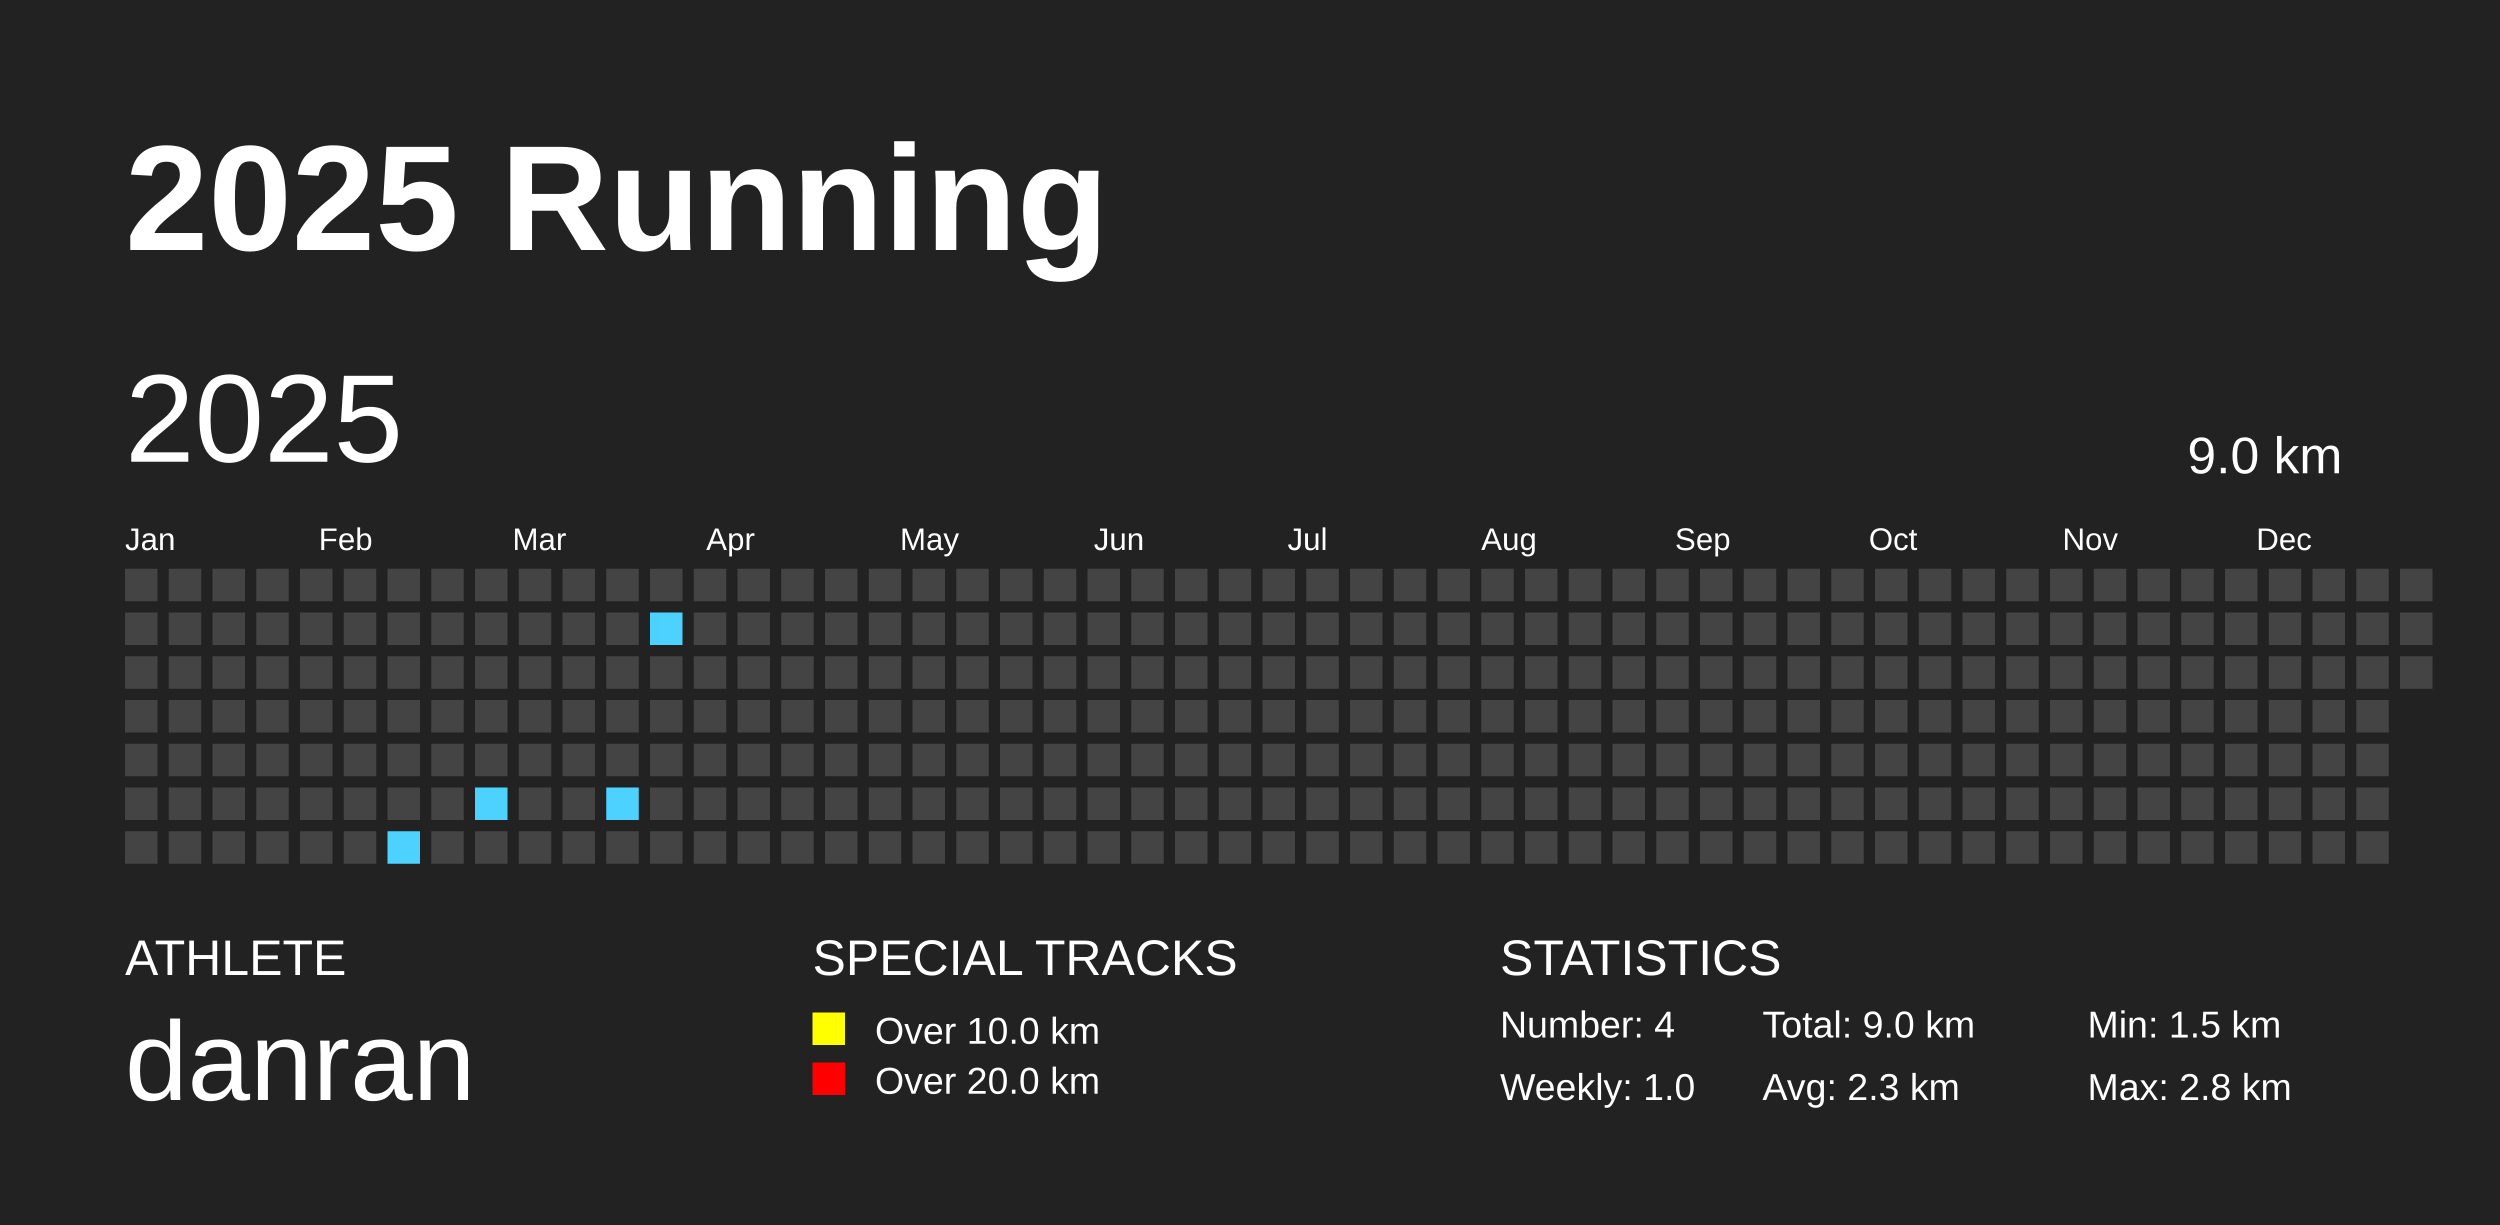
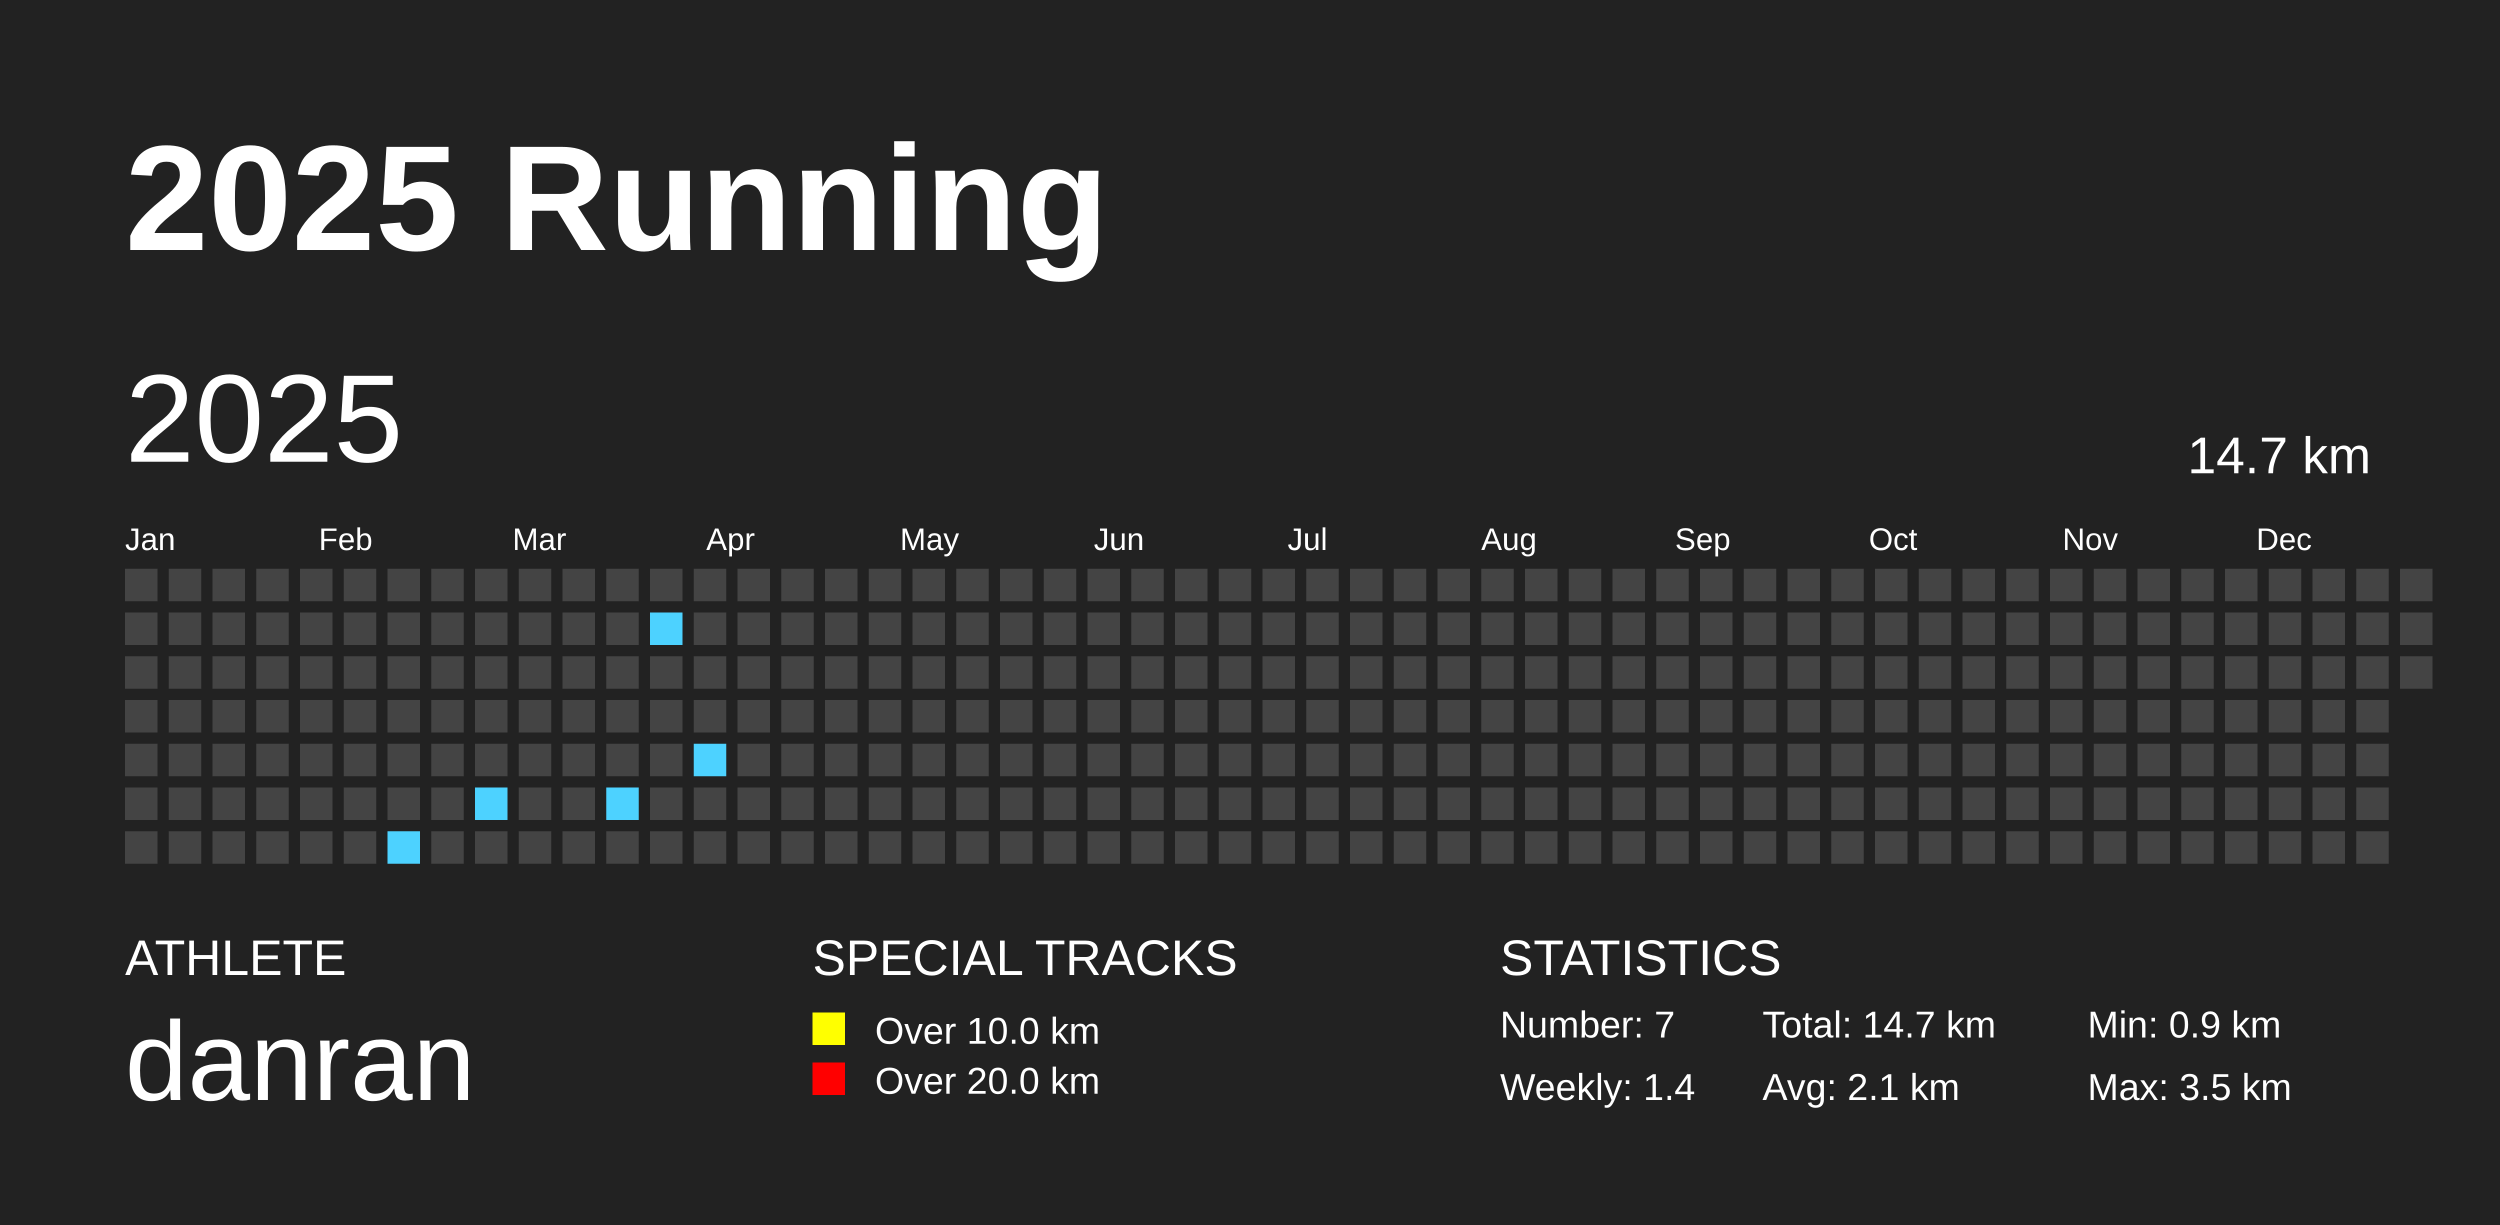
<svg xmlns="http://www.w3.org/2000/svg" baseProfile="full" height="98mm" version="1.1" viewBox="0,0,200,98" width="200mm">
  <defs />
  <rect fill="#222222" height="98" width="200" x="0" y="0" />
  <text fill="#FFFFFF" style="font-size:12px; font-family:Arial; font-weight:bold;" x="10" y="20">2025 Running</text>
  <text fill="#FFFFFF" style="font-size:4px; font-family:Arial" x="10" y="78">ATHLETE</text>
  <text fill="#FFFFFF" style="font-size:9px; font-family:Arial" x="10" y="88">danran</text>
  <text fill="#FFFFFF" style="font-size:4px; font-family:Arial" x="65" y="78">SPECIAL TRACKS</text>
  <rect fill="yellow" height="2.6" width="2.6" x="65" y="81" />
  <text fill="#FFFFFF" style="font-size:3px; font-family:Arial" x="70" y="83.5">Over 10.0 km</text>
  <rect fill="red" height="2.6" width="2.6" x="65" y="85" />
  <text fill="#FFFFFF" style="font-size:3px; font-family:Arial" x="70" y="87.5">Over 20.0 km</text>
  <text fill="#FFFFFF" style="font-size:4px; font-family:Arial" x="120" y="78">STATISTICS</text>
-   <text fill="#FFFFFF" style="font-size:3px; font-family:Arial" x="120" y="83">Number: 4</text>
-   <text fill="#FFFFFF" style="font-size:3px; font-family:Arial" x="120" y="88">Weekly: 1.0</text>
-   <text fill="#FFFFFF" style="font-size:3px; font-family:Arial" x="141" y="83">Total: 9.0 km</text>
-   <text fill="#FFFFFF" style="font-size:3px; font-family:Arial" x="141" y="88">Avg: 2.3 km</text>
-   <text fill="#FFFFFF" style="font-size:3px; font-family:Arial" x="167" y="83">Min: 1.5 km</text>
-   <text fill="#FFFFFF" style="font-size:3px; font-family:Arial" x="167" y="88">Max: 2.8 km</text>
+   <text fill="#FFFFFF" style="font-size:3px; font-family:Arial" x="120" y="83">Number: 7</text>
+   <text fill="#FFFFFF" style="font-size:3px; font-family:Arial" x="120" y="88">Weekly: 1.4</text>
+   <text fill="#FFFFFF" style="font-size:3px; font-family:Arial" x="141" y="83">Total: 14.7 km</text>
+   <text fill="#FFFFFF" style="font-size:3px; font-family:Arial" x="141" y="88">Avg: 2.1 km</text>
+   <text fill="#FFFFFF" style="font-size:3px; font-family:Arial" x="167" y="83">Min: 0.9 km</text>
+   <text fill="#FFFFFF" style="font-size:3px; font-family:Arial" x="167" y="88">Max: 3.5 km</text>
  <text dominant-baseline="hanging" fill="#FFFFFF" style="font-size:10.0px; font-family:Arial;" x="10" y="30">2025</text>
-   <text dominant-baseline="hanging" fill="#FFFFFF" style="font-size:4.125px; font-family:Arial;" x="175" y="35">9.0 km</text>
+   <text dominant-baseline="hanging" fill="#FFFFFF" style="font-size:4.125px; font-family:Arial;" x="175" y="35">14.7 km</text>
  <text fill="#FFFFFF" style="font-size:2.5px; font-family:Arial" x="10.0" y="44">Jan</text>
  <text fill="#FFFFFF" style="font-size:2.5px; font-family:Arial" x="25.5" y="44">Feb</text>
  <text fill="#FFFFFF" style="font-size:2.5px; font-family:Arial" x="41.0" y="44">Mar</text>
  <text fill="#FFFFFF" style="font-size:2.5px; font-family:Arial" x="56.5" y="44">Apr</text>
  <text fill="#FFFFFF" style="font-size:2.5px; font-family:Arial" x="72.0" y="44">May</text>
  <text fill="#FFFFFF" style="font-size:2.5px; font-family:Arial" x="87.5" y="44">Jun</text>
  <text fill="#FFFFFF" style="font-size:2.5px; font-family:Arial" x="103.0" y="44">Jul</text>
  <text fill="#FFFFFF" style="font-size:2.5px; font-family:Arial" x="118.5" y="44">Aug</text>
  <text fill="#FFFFFF" style="font-size:2.5px; font-family:Arial" x="134.0" y="44">Sep</text>
  <text fill="#FFFFFF" style="font-size:2.5px; font-family:Arial" x="149.5" y="44">Oct</text>
  <text fill="#FFFFFF" style="font-size:2.5px; font-family:Arial" x="165.0" y="44">Nov</text>
  <text fill="#FFFFFF" style="font-size:2.5px; font-family:Arial" x="180.5" y="44">Dec</text>
  <rect fill="#444444" height="2.6" width="2.6" x="10.0" y="45.5" />
  <rect fill="#444444" height="2.6" width="2.6" x="10.0" y="49.0" />
  <rect fill="#444444" height="2.6" width="2.6" x="10.0" y="52.5" />
  <rect fill="#444444" height="2.6" width="2.6" x="10.0" y="56.0" />
  <rect fill="#444444" height="2.6" width="2.6" x="10.0" y="59.5" />
  <rect fill="#444444" height="2.6" width="2.6" x="10.0" y="63.0" />
  <rect fill="#444444" height="2.6" width="2.6" x="10.0" y="66.5" />
  <rect fill="#444444" height="2.6" width="2.6" x="13.5" y="45.5" />
  <rect fill="#444444" height="2.6" width="2.6" x="13.5" y="49.0" />
  <rect fill="#444444" height="2.6" width="2.6" x="13.5" y="52.5" />
  <rect fill="#444444" height="2.6" width="2.6" x="13.5" y="56.0" />
  <rect fill="#444444" height="2.6" width="2.6" x="13.5" y="59.5" />
  <rect fill="#444444" height="2.6" width="2.6" x="13.5" y="63.0" />
  <rect fill="#444444" height="2.6" width="2.6" x="13.5" y="66.5" />
  <rect fill="#444444" height="2.6" width="2.6" x="17.0" y="45.5" />
  <rect fill="#444444" height="2.6" width="2.6" x="17.0" y="49.0" />
  <rect fill="#444444" height="2.6" width="2.6" x="17.0" y="52.5" />
  <rect fill="#444444" height="2.6" width="2.6" x="17.0" y="56.0" />
  <rect fill="#444444" height="2.6" width="2.6" x="17.0" y="59.5" />
  <rect fill="#444444" height="2.6" width="2.6" x="17.0" y="63.0" />
  <rect fill="#444444" height="2.6" width="2.6" x="17.0" y="66.5" />
  <rect fill="#444444" height="2.6" width="2.6" x="20.5" y="45.5" />
  <rect fill="#444444" height="2.6" width="2.6" x="20.5" y="49.0" />
  <rect fill="#444444" height="2.6" width="2.6" x="20.5" y="52.5" />
  <rect fill="#444444" height="2.6" width="2.6" x="20.5" y="56.0" />
  <rect fill="#444444" height="2.6" width="2.6" x="20.5" y="59.5" />
  <rect fill="#444444" height="2.6" width="2.6" x="20.5" y="63.0" />
  <rect fill="#444444" height="2.6" width="2.6" x="20.5" y="66.5" />
  <rect fill="#444444" height="2.6" width="2.6" x="24.0" y="45.5" />
  <rect fill="#444444" height="2.6" width="2.6" x="24.0" y="49.0" />
  <rect fill="#444444" height="2.6" width="2.6" x="24.0" y="52.5" />
  <rect fill="#444444" height="2.6" width="2.6" x="24.0" y="56.0" />
  <rect fill="#444444" height="2.6" width="2.6" x="24.0" y="59.5" />
  <rect fill="#444444" height="2.6" width="2.6" x="24.0" y="63.0" />
  <rect fill="#444444" height="2.6" width="2.6" x="24.0" y="66.5" />
  <rect fill="#444444" height="2.6" width="2.6" x="27.5" y="45.5" />
  <rect fill="#444444" height="2.6" width="2.6" x="27.5" y="49.0" />
  <rect fill="#444444" height="2.6" width="2.6" x="27.5" y="52.5" />
  <rect fill="#444444" height="2.6" width="2.6" x="27.5" y="56.0" />
  <rect fill="#444444" height="2.6" width="2.6" x="27.5" y="59.5" />
  <rect fill="#444444" height="2.6" width="2.6" x="27.5" y="63.0" />
  <rect fill="#444444" height="2.6" width="2.6" x="27.5" y="66.5" />
  <rect fill="#444444" height="2.6" width="2.6" x="31.0" y="45.5" />
  <rect fill="#444444" height="2.6" width="2.6" x="31.0" y="49.0" />
  <rect fill="#444444" height="2.6" width="2.6" x="31.0" y="52.5" />
  <rect fill="#444444" height="2.6" width="2.6" x="31.0" y="56.0" />
  <rect fill="#444444" height="2.6" width="2.6" x="31.0" y="59.5" />
  <rect fill="#444444" height="2.6" width="2.6" x="31.0" y="63.0" />
  <rect fill="#4DD2FF" height="2.6" width="2.6" x="31.0" y="66.5" />
  <rect fill="#444444" height="2.6" width="2.6" x="34.5" y="45.5" />
  <rect fill="#444444" height="2.6" width="2.6" x="34.5" y="49.0" />
  <rect fill="#444444" height="2.6" width="2.6" x="34.5" y="52.5" />
  <rect fill="#444444" height="2.6" width="2.6" x="34.5" y="56.0" />
  <rect fill="#444444" height="2.6" width="2.6" x="34.5" y="59.5" />
  <rect fill="#444444" height="2.6" width="2.6" x="34.5" y="63.0" />
  <rect fill="#444444" height="2.6" width="2.6" x="34.5" y="66.5" />
  <rect fill="#444444" height="2.6" width="2.6" x="38.0" y="45.5" />
  <rect fill="#444444" height="2.6" width="2.6" x="38.0" y="49.0" />
  <rect fill="#444444" height="2.6" width="2.6" x="38.0" y="52.5" />
  <rect fill="#444444" height="2.6" width="2.6" x="38.0" y="56.0" />
  <rect fill="#444444" height="2.6" width="2.6" x="38.0" y="59.5" />
  <rect fill="#4DD2FF" height="2.6" width="2.6" x="38.0" y="63.0" />
  <rect fill="#444444" height="2.6" width="2.6" x="38.0" y="66.5" />
  <rect fill="#444444" height="2.6" width="2.6" x="41.5" y="45.5" />
  <rect fill="#444444" height="2.6" width="2.6" x="41.5" y="49.0" />
  <rect fill="#444444" height="2.6" width="2.6" x="41.5" y="52.5" />
  <rect fill="#444444" height="2.6" width="2.6" x="41.5" y="56.0" />
  <rect fill="#444444" height="2.6" width="2.6" x="41.5" y="59.5" />
  <rect fill="#444444" height="2.6" width="2.6" x="41.5" y="63.0" />
  <rect fill="#444444" height="2.6" width="2.6" x="41.5" y="66.5" />
  <rect fill="#444444" height="2.6" width="2.6" x="45.0" y="45.5" />
  <rect fill="#444444" height="2.6" width="2.6" x="45.0" y="49.0" />
  <rect fill="#444444" height="2.6" width="2.6" x="45.0" y="52.5" />
  <rect fill="#444444" height="2.6" width="2.6" x="45.0" y="56.0" />
  <rect fill="#444444" height="2.6" width="2.6" x="45.0" y="59.5" />
  <rect fill="#444444" height="2.6" width="2.6" x="45.0" y="63.0" />
  <rect fill="#444444" height="2.6" width="2.6" x="45.0" y="66.5" />
  <rect fill="#444444" height="2.6" width="2.6" x="48.5" y="45.5" />
  <rect fill="#444444" height="2.6" width="2.6" x="48.5" y="49.0" />
  <rect fill="#444444" height="2.6" width="2.6" x="48.5" y="52.5" />
  <rect fill="#444444" height="2.6" width="2.6" x="48.5" y="56.0" />
  <rect fill="#444444" height="2.6" width="2.6" x="48.5" y="59.5" />
  <rect fill="#4DD2FF" height="2.6" width="2.6" x="48.5" y="63.0" />
  <rect fill="#444444" height="2.6" width="2.6" x="48.5" y="66.5" />
  <rect fill="#444444" height="2.6" width="2.6" x="52.0" y="45.5" />
  <rect fill="#4DD2FF" height="2.6" width="2.6" x="52.0" y="49.0" />
  <rect fill="#444444" height="2.6" width="2.6" x="52.0" y="52.5" />
  <rect fill="#444444" height="2.6" width="2.6" x="52.0" y="56.0" />
  <rect fill="#444444" height="2.6" width="2.6" x="52.0" y="59.5" />
  <rect fill="#444444" height="2.6" width="2.6" x="52.0" y="63.0" />
  <rect fill="#444444" height="2.6" width="2.6" x="52.0" y="66.5" />
  <rect fill="#444444" height="2.6" width="2.6" x="55.5" y="45.5" />
  <rect fill="#444444" height="2.6" width="2.6" x="55.5" y="49.0" />
  <rect fill="#444444" height="2.6" width="2.6" x="55.5" y="52.5" />
  <rect fill="#444444" height="2.6" width="2.6" x="55.5" y="56.0" />
-   <rect fill="#444444" height="2.6" width="2.6" x="55.5" y="59.5" />
+   <rect fill="#4DD2FF" height="2.6" width="2.6" x="55.5" y="59.5" />
  <rect fill="#444444" height="2.6" width="2.6" x="55.5" y="63.0" />
  <rect fill="#444444" height="2.6" width="2.6" x="55.5" y="66.5" />
  <rect fill="#444444" height="2.6" width="2.6" x="59.0" y="45.5" />
  <rect fill="#444444" height="2.6" width="2.6" x="59.0" y="49.0" />
  <rect fill="#444444" height="2.6" width="2.6" x="59.0" y="52.5" />
  <rect fill="#444444" height="2.6" width="2.6" x="59.0" y="56.0" />
  <rect fill="#444444" height="2.6" width="2.6" x="59.0" y="59.5" />
  <rect fill="#444444" height="2.6" width="2.6" x="59.0" y="63.0" />
  <rect fill="#444444" height="2.6" width="2.6" x="59.0" y="66.5" />
  <rect fill="#444444" height="2.6" width="2.6" x="62.5" y="45.5" />
  <rect fill="#444444" height="2.6" width="2.6" x="62.5" y="49.0" />
  <rect fill="#444444" height="2.6" width="2.6" x="62.5" y="52.5" />
  <rect fill="#444444" height="2.6" width="2.6" x="62.5" y="56.0" />
  <rect fill="#444444" height="2.6" width="2.6" x="62.5" y="59.5" />
  <rect fill="#444444" height="2.6" width="2.6" x="62.5" y="63.0" />
  <rect fill="#444444" height="2.6" width="2.6" x="62.5" y="66.5" />
  <rect fill="#444444" height="2.6" width="2.6" x="66.0" y="45.5" />
  <rect fill="#444444" height="2.6" width="2.6" x="66.0" y="49.0" />
  <rect fill="#444444" height="2.6" width="2.6" x="66.0" y="52.5" />
  <rect fill="#444444" height="2.6" width="2.6" x="66.0" y="56.0" />
  <rect fill="#444444" height="2.6" width="2.6" x="66.0" y="59.5" />
  <rect fill="#444444" height="2.6" width="2.6" x="66.0" y="63.0" />
  <rect fill="#444444" height="2.6" width="2.6" x="66.0" y="66.5" />
  <rect fill="#444444" height="2.6" width="2.6" x="69.5" y="45.5" />
  <rect fill="#444444" height="2.6" width="2.6" x="69.5" y="49.0" />
  <rect fill="#444444" height="2.6" width="2.6" x="69.5" y="52.5" />
  <rect fill="#444444" height="2.6" width="2.6" x="69.5" y="56.0" />
  <rect fill="#444444" height="2.6" width="2.6" x="69.5" y="59.5" />
  <rect fill="#444444" height="2.6" width="2.6" x="69.5" y="63.0" />
  <rect fill="#444444" height="2.6" width="2.6" x="69.5" y="66.5" />
  <rect fill="#444444" height="2.6" width="2.6" x="73.0" y="45.5" />
  <rect fill="#444444" height="2.6" width="2.6" x="73.0" y="49.0" />
  <rect fill="#444444" height="2.6" width="2.6" x="73.0" y="52.5" />
  <rect fill="#444444" height="2.6" width="2.6" x="73.0" y="56.0" />
  <rect fill="#444444" height="2.6" width="2.6" x="73.0" y="59.5" />
  <rect fill="#444444" height="2.6" width="2.6" x="73.0" y="63.0" />
  <rect fill="#444444" height="2.6" width="2.6" x="73.0" y="66.5" />
  <rect fill="#444444" height="2.6" width="2.6" x="76.5" y="45.5" />
  <rect fill="#444444" height="2.6" width="2.6" x="76.5" y="49.0" />
  <rect fill="#444444" height="2.6" width="2.6" x="76.5" y="52.5" />
  <rect fill="#444444" height="2.6" width="2.6" x="76.5" y="56.0" />
  <rect fill="#444444" height="2.6" width="2.6" x="76.5" y="59.5" />
  <rect fill="#444444" height="2.6" width="2.6" x="76.5" y="63.0" />
  <rect fill="#444444" height="2.6" width="2.6" x="76.5" y="66.5" />
  <rect fill="#444444" height="2.6" width="2.6" x="80.0" y="45.5" />
  <rect fill="#444444" height="2.6" width="2.6" x="80.0" y="49.0" />
  <rect fill="#444444" height="2.6" width="2.6" x="80.0" y="52.5" />
  <rect fill="#444444" height="2.6" width="2.6" x="80.0" y="56.0" />
  <rect fill="#444444" height="2.6" width="2.6" x="80.0" y="59.5" />
  <rect fill="#444444" height="2.6" width="2.6" x="80.0" y="63.0" />
  <rect fill="#444444" height="2.6" width="2.6" x="80.0" y="66.5" />
  <rect fill="#444444" height="2.6" width="2.6" x="83.5" y="45.5" />
  <rect fill="#444444" height="2.6" width="2.6" x="83.5" y="49.0" />
  <rect fill="#444444" height="2.6" width="2.6" x="83.5" y="52.5" />
  <rect fill="#444444" height="2.6" width="2.6" x="83.5" y="56.0" />
  <rect fill="#444444" height="2.6" width="2.6" x="83.5" y="59.5" />
  <rect fill="#444444" height="2.6" width="2.6" x="83.5" y="63.0" />
  <rect fill="#444444" height="2.6" width="2.6" x="83.5" y="66.5" />
  <rect fill="#444444" height="2.6" width="2.6" x="87.0" y="45.5" />
  <rect fill="#444444" height="2.6" width="2.6" x="87.0" y="49.0" />
  <rect fill="#444444" height="2.6" width="2.6" x="87.0" y="52.5" />
  <rect fill="#444444" height="2.6" width="2.6" x="87.0" y="56.0" />
  <rect fill="#444444" height="2.6" width="2.6" x="87.0" y="59.5" />
  <rect fill="#444444" height="2.6" width="2.6" x="87.0" y="63.0" />
  <rect fill="#444444" height="2.6" width="2.6" x="87.0" y="66.5" />
  <rect fill="#444444" height="2.6" width="2.6" x="90.5" y="45.5" />
  <rect fill="#444444" height="2.6" width="2.6" x="90.5" y="49.0" />
  <rect fill="#444444" height="2.6" width="2.6" x="90.5" y="52.5" />
  <rect fill="#444444" height="2.6" width="2.6" x="90.5" y="56.0" />
  <rect fill="#444444" height="2.6" width="2.6" x="90.5" y="59.5" />
  <rect fill="#444444" height="2.6" width="2.6" x="90.5" y="63.0" />
  <rect fill="#444444" height="2.6" width="2.6" x="90.5" y="66.5" />
  <rect fill="#444444" height="2.6" width="2.6" x="94.0" y="45.5" />
  <rect fill="#444444" height="2.6" width="2.6" x="94.0" y="49.0" />
  <rect fill="#444444" height="2.6" width="2.6" x="94.0" y="52.5" />
  <rect fill="#444444" height="2.6" width="2.6" x="94.0" y="56.0" />
  <rect fill="#444444" height="2.6" width="2.6" x="94.0" y="59.5" />
  <rect fill="#444444" height="2.6" width="2.6" x="94.0" y="63.0" />
  <rect fill="#444444" height="2.6" width="2.6" x="94.0" y="66.5" />
  <rect fill="#444444" height="2.6" width="2.6" x="97.5" y="45.5" />
  <rect fill="#444444" height="2.6" width="2.6" x="97.5" y="49.0" />
  <rect fill="#444444" height="2.6" width="2.6" x="97.5" y="52.5" />
  <rect fill="#444444" height="2.6" width="2.6" x="97.5" y="56.0" />
  <rect fill="#444444" height="2.6" width="2.6" x="97.5" y="59.5" />
  <rect fill="#444444" height="2.6" width="2.6" x="97.5" y="63.0" />
  <rect fill="#444444" height="2.6" width="2.6" x="97.5" y="66.5" />
  <rect fill="#444444" height="2.6" width="2.6" x="101.0" y="45.5" />
  <rect fill="#444444" height="2.6" width="2.6" x="101.0" y="49.0" />
  <rect fill="#444444" height="2.6" width="2.6" x="101.0" y="52.5" />
  <rect fill="#444444" height="2.6" width="2.6" x="101.0" y="56.0" />
  <rect fill="#444444" height="2.6" width="2.6" x="101.0" y="59.5" />
  <rect fill="#444444" height="2.6" width="2.6" x="101.0" y="63.0" />
  <rect fill="#444444" height="2.6" width="2.6" x="101.0" y="66.5" />
  <rect fill="#444444" height="2.6" width="2.6" x="104.5" y="45.5" />
  <rect fill="#444444" height="2.6" width="2.6" x="104.5" y="49.0" />
  <rect fill="#444444" height="2.6" width="2.6" x="104.5" y="52.5" />
  <rect fill="#444444" height="2.6" width="2.6" x="104.5" y="56.0" />
  <rect fill="#444444" height="2.6" width="2.6" x="104.5" y="59.5" />
  <rect fill="#444444" height="2.6" width="2.6" x="104.5" y="63.0" />
  <rect fill="#444444" height="2.6" width="2.6" x="104.5" y="66.5" />
  <rect fill="#444444" height="2.6" width="2.6" x="108.0" y="45.5" />
  <rect fill="#444444" height="2.6" width="2.6" x="108.0" y="49.0" />
  <rect fill="#444444" height="2.6" width="2.6" x="108.0" y="52.5" />
  <rect fill="#444444" height="2.6" width="2.6" x="108.0" y="56.0" />
  <rect fill="#444444" height="2.6" width="2.6" x="108.0" y="59.5" />
  <rect fill="#444444" height="2.6" width="2.6" x="108.0" y="63.0" />
  <rect fill="#444444" height="2.6" width="2.6" x="108.0" y="66.5" />
  <rect fill="#444444" height="2.6" width="2.6" x="111.5" y="45.5" />
  <rect fill="#444444" height="2.6" width="2.6" x="111.5" y="49.0" />
  <rect fill="#444444" height="2.6" width="2.6" x="111.5" y="52.5" />
  <rect fill="#444444" height="2.6" width="2.6" x="111.5" y="56.0" />
  <rect fill="#444444" height="2.6" width="2.6" x="111.5" y="59.5" />
  <rect fill="#444444" height="2.6" width="2.6" x="111.5" y="63.0" />
  <rect fill="#444444" height="2.6" width="2.6" x="111.5" y="66.5" />
  <rect fill="#444444" height="2.6" width="2.6" x="115.0" y="45.5" />
  <rect fill="#444444" height="2.6" width="2.6" x="115.0" y="49.0" />
  <rect fill="#444444" height="2.6" width="2.6" x="115.0" y="52.5" />
  <rect fill="#444444" height="2.6" width="2.6" x="115.0" y="56.0" />
  <rect fill="#444444" height="2.6" width="2.6" x="115.0" y="59.5" />
  <rect fill="#444444" height="2.6" width="2.6" x="115.0" y="63.0" />
  <rect fill="#444444" height="2.6" width="2.6" x="115.0" y="66.5" />
  <rect fill="#444444" height="2.6" width="2.6" x="118.5" y="45.5" />
  <rect fill="#444444" height="2.6" width="2.6" x="118.5" y="49.0" />
  <rect fill="#444444" height="2.6" width="2.6" x="118.5" y="52.5" />
  <rect fill="#444444" height="2.6" width="2.6" x="118.5" y="56.0" />
  <rect fill="#444444" height="2.6" width="2.6" x="118.5" y="59.5" />
  <rect fill="#444444" height="2.6" width="2.6" x="118.5" y="63.0" />
  <rect fill="#444444" height="2.6" width="2.6" x="118.5" y="66.5" />
  <rect fill="#444444" height="2.6" width="2.6" x="122.0" y="45.5" />
  <rect fill="#444444" height="2.6" width="2.6" x="122.0" y="49.0" />
  <rect fill="#444444" height="2.6" width="2.6" x="122.0" y="52.5" />
  <rect fill="#444444" height="2.6" width="2.6" x="122.0" y="56.0" />
  <rect fill="#444444" height="2.6" width="2.6" x="122.0" y="59.5" />
  <rect fill="#444444" height="2.6" width="2.6" x="122.0" y="63.0" />
  <rect fill="#444444" height="2.6" width="2.6" x="122.0" y="66.5" />
  <rect fill="#444444" height="2.6" width="2.6" x="125.5" y="45.5" />
  <rect fill="#444444" height="2.6" width="2.6" x="125.5" y="49.0" />
  <rect fill="#444444" height="2.6" width="2.6" x="125.5" y="52.5" />
  <rect fill="#444444" height="2.6" width="2.6" x="125.5" y="56.0" />
  <rect fill="#444444" height="2.6" width="2.6" x="125.5" y="59.5" />
  <rect fill="#444444" height="2.6" width="2.6" x="125.5" y="63.0" />
  <rect fill="#444444" height="2.6" width="2.6" x="125.5" y="66.5" />
  <rect fill="#444444" height="2.6" width="2.6" x="129.0" y="45.5" />
  <rect fill="#444444" height="2.6" width="2.6" x="129.0" y="49.0" />
  <rect fill="#444444" height="2.6" width="2.6" x="129.0" y="52.5" />
  <rect fill="#444444" height="2.6" width="2.6" x="129.0" y="56.0" />
  <rect fill="#444444" height="2.6" width="2.6" x="129.0" y="59.5" />
  <rect fill="#444444" height="2.6" width="2.6" x="129.0" y="63.0" />
  <rect fill="#444444" height="2.6" width="2.6" x="129.0" y="66.5" />
  <rect fill="#444444" height="2.6" width="2.6" x="132.5" y="45.5" />
  <rect fill="#444444" height="2.6" width="2.6" x="132.5" y="49.0" />
  <rect fill="#444444" height="2.6" width="2.6" x="132.5" y="52.5" />
  <rect fill="#444444" height="2.6" width="2.6" x="132.5" y="56.0" />
  <rect fill="#444444" height="2.6" width="2.6" x="132.5" y="59.5" />
  <rect fill="#444444" height="2.6" width="2.6" x="132.5" y="63.0" />
  <rect fill="#444444" height="2.6" width="2.6" x="132.5" y="66.5" />
  <rect fill="#444444" height="2.6" width="2.6" x="136.0" y="45.5" />
  <rect fill="#444444" height="2.6" width="2.6" x="136.0" y="49.0" />
  <rect fill="#444444" height="2.6" width="2.6" x="136.0" y="52.5" />
  <rect fill="#444444" height="2.6" width="2.6" x="136.0" y="56.0" />
  <rect fill="#444444" height="2.6" width="2.6" x="136.0" y="59.5" />
  <rect fill="#444444" height="2.6" width="2.6" x="136.0" y="63.0" />
  <rect fill="#444444" height="2.6" width="2.6" x="136.0" y="66.5" />
  <rect fill="#444444" height="2.6" width="2.6" x="139.5" y="45.5" />
  <rect fill="#444444" height="2.6" width="2.6" x="139.5" y="49.0" />
  <rect fill="#444444" height="2.6" width="2.6" x="139.5" y="52.5" />
  <rect fill="#444444" height="2.6" width="2.6" x="139.5" y="56.0" />
  <rect fill="#444444" height="2.6" width="2.6" x="139.5" y="59.5" />
  <rect fill="#444444" height="2.6" width="2.6" x="139.5" y="63.0" />
  <rect fill="#444444" height="2.6" width="2.6" x="139.5" y="66.5" />
  <rect fill="#444444" height="2.6" width="2.6" x="143.0" y="45.5" />
  <rect fill="#444444" height="2.6" width="2.6" x="143.0" y="49.0" />
  <rect fill="#444444" height="2.6" width="2.6" x="143.0" y="52.5" />
  <rect fill="#444444" height="2.6" width="2.6" x="143.0" y="56.0" />
  <rect fill="#444444" height="2.6" width="2.6" x="143.0" y="59.5" />
  <rect fill="#444444" height="2.6" width="2.6" x="143.0" y="63.0" />
  <rect fill="#444444" height="2.6" width="2.6" x="143.0" y="66.5" />
  <rect fill="#444444" height="2.6" width="2.6" x="146.5" y="45.5" />
  <rect fill="#444444" height="2.6" width="2.6" x="146.5" y="49.0" />
  <rect fill="#444444" height="2.6" width="2.6" x="146.5" y="52.5" />
  <rect fill="#444444" height="2.6" width="2.6" x="146.5" y="56.0" />
  <rect fill="#444444" height="2.6" width="2.6" x="146.5" y="59.5" />
  <rect fill="#444444" height="2.6" width="2.6" x="146.5" y="63.0" />
  <rect fill="#444444" height="2.6" width="2.6" x="146.5" y="66.5" />
  <rect fill="#444444" height="2.6" width="2.6" x="150.0" y="45.5" />
  <rect fill="#444444" height="2.6" width="2.6" x="150.0" y="49.0" />
  <rect fill="#444444" height="2.6" width="2.6" x="150.0" y="52.5" />
  <rect fill="#444444" height="2.6" width="2.6" x="150.0" y="56.0" />
  <rect fill="#444444" height="2.6" width="2.6" x="150.0" y="59.5" />
  <rect fill="#444444" height="2.6" width="2.6" x="150.0" y="63.0" />
  <rect fill="#444444" height="2.6" width="2.6" x="150.0" y="66.5" />
  <rect fill="#444444" height="2.6" width="2.6" x="153.5" y="45.5" />
  <rect fill="#444444" height="2.6" width="2.6" x="153.5" y="49.0" />
  <rect fill="#444444" height="2.6" width="2.6" x="153.5" y="52.5" />
  <rect fill="#444444" height="2.6" width="2.6" x="153.5" y="56.0" />
  <rect fill="#444444" height="2.6" width="2.6" x="153.5" y="59.5" />
  <rect fill="#444444" height="2.6" width="2.6" x="153.5" y="63.0" />
  <rect fill="#444444" height="2.6" width="2.6" x="153.5" y="66.5" />
  <rect fill="#444444" height="2.6" width="2.6" x="157.0" y="45.5" />
  <rect fill="#444444" height="2.6" width="2.6" x="157.0" y="49.0" />
  <rect fill="#444444" height="2.6" width="2.6" x="157.0" y="52.5" />
  <rect fill="#444444" height="2.6" width="2.6" x="157.0" y="56.0" />
  <rect fill="#444444" height="2.6" width="2.6" x="157.0" y="59.5" />
  <rect fill="#444444" height="2.6" width="2.6" x="157.0" y="63.0" />
  <rect fill="#444444" height="2.6" width="2.6" x="157.0" y="66.5" />
  <rect fill="#444444" height="2.6" width="2.6" x="160.5" y="45.5" />
  <rect fill="#444444" height="2.6" width="2.6" x="160.5" y="49.0" />
  <rect fill="#444444" height="2.6" width="2.6" x="160.5" y="52.5" />
  <rect fill="#444444" height="2.6" width="2.6" x="160.5" y="56.0" />
  <rect fill="#444444" height="2.6" width="2.6" x="160.5" y="59.5" />
  <rect fill="#444444" height="2.6" width="2.6" x="160.5" y="63.0" />
  <rect fill="#444444" height="2.6" width="2.6" x="160.5" y="66.5" />
  <rect fill="#444444" height="2.6" width="2.6" x="164.0" y="45.5" />
  <rect fill="#444444" height="2.6" width="2.6" x="164.0" y="49.0" />
  <rect fill="#444444" height="2.6" width="2.6" x="164.0" y="52.5" />
  <rect fill="#444444" height="2.6" width="2.6" x="164.0" y="56.0" />
  <rect fill="#444444" height="2.6" width="2.6" x="164.0" y="59.5" />
  <rect fill="#444444" height="2.6" width="2.6" x="164.0" y="63.0" />
  <rect fill="#444444" height="2.6" width="2.6" x="164.0" y="66.5" />
  <rect fill="#444444" height="2.6" width="2.6" x="167.5" y="45.5" />
  <rect fill="#444444" height="2.6" width="2.6" x="167.5" y="49.0" />
  <rect fill="#444444" height="2.6" width="2.6" x="167.5" y="52.5" />
  <rect fill="#444444" height="2.6" width="2.6" x="167.5" y="56.0" />
  <rect fill="#444444" height="2.6" width="2.6" x="167.5" y="59.5" />
  <rect fill="#444444" height="2.6" width="2.6" x="167.5" y="63.0" />
  <rect fill="#444444" height="2.6" width="2.6" x="167.5" y="66.5" />
  <rect fill="#444444" height="2.6" width="2.6" x="171.0" y="45.5" />
  <rect fill="#444444" height="2.6" width="2.6" x="171.0" y="49.0" />
  <rect fill="#444444" height="2.6" width="2.6" x="171.0" y="52.5" />
  <rect fill="#444444" height="2.6" width="2.6" x="171.0" y="56.0" />
  <rect fill="#444444" height="2.6" width="2.6" x="171.0" y="59.5" />
  <rect fill="#444444" height="2.6" width="2.6" x="171.0" y="63.0" />
  <rect fill="#444444" height="2.6" width="2.6" x="171.0" y="66.5" />
  <rect fill="#444444" height="2.6" width="2.6" x="174.5" y="45.5" />
  <rect fill="#444444" height="2.6" width="2.6" x="174.5" y="49.0" />
  <rect fill="#444444" height="2.6" width="2.6" x="174.5" y="52.5" />
  <rect fill="#444444" height="2.6" width="2.6" x="174.5" y="56.0" />
  <rect fill="#444444" height="2.6" width="2.6" x="174.5" y="59.5" />
  <rect fill="#444444" height="2.6" width="2.6" x="174.5" y="63.0" />
  <rect fill="#444444" height="2.6" width="2.6" x="174.5" y="66.5" />
  <rect fill="#444444" height="2.6" width="2.6" x="178.0" y="45.5" />
  <rect fill="#444444" height="2.6" width="2.6" x="178.0" y="49.0" />
  <rect fill="#444444" height="2.6" width="2.6" x="178.0" y="52.5" />
  <rect fill="#444444" height="2.6" width="2.6" x="178.0" y="56.0" />
  <rect fill="#444444" height="2.6" width="2.6" x="178.0" y="59.5" />
  <rect fill="#444444" height="2.6" width="2.6" x="178.0" y="63.0" />
  <rect fill="#444444" height="2.6" width="2.6" x="178.0" y="66.5" />
  <rect fill="#444444" height="2.6" width="2.6" x="181.5" y="45.5" />
  <rect fill="#444444" height="2.6" width="2.6" x="181.5" y="49.0" />
  <rect fill="#444444" height="2.6" width="2.6" x="181.5" y="52.5" />
  <rect fill="#444444" height="2.6" width="2.6" x="181.5" y="56.0" />
  <rect fill="#444444" height="2.6" width="2.6" x="181.5" y="59.5" />
  <rect fill="#444444" height="2.6" width="2.6" x="181.5" y="63.0" />
  <rect fill="#444444" height="2.6" width="2.6" x="181.5" y="66.5" />
  <rect fill="#444444" height="2.6" width="2.6" x="185.0" y="45.5" />
  <rect fill="#444444" height="2.6" width="2.6" x="185.0" y="49.0" />
  <rect fill="#444444" height="2.6" width="2.6" x="185.0" y="52.5" />
  <rect fill="#444444" height="2.6" width="2.6" x="185.0" y="56.0" />
  <rect fill="#444444" height="2.6" width="2.6" x="185.0" y="59.5" />
  <rect fill="#444444" height="2.6" width="2.6" x="185.0" y="63.0" />
  <rect fill="#444444" height="2.6" width="2.6" x="185.0" y="66.5" />
  <rect fill="#444444" height="2.6" width="2.6" x="188.5" y="45.5" />
  <rect fill="#444444" height="2.6" width="2.6" x="188.5" y="49.0" />
  <rect fill="#444444" height="2.6" width="2.6" x="188.5" y="52.5" />
  <rect fill="#444444" height="2.6" width="2.6" x="188.5" y="56.0" />
  <rect fill="#444444" height="2.6" width="2.6" x="188.5" y="59.5" />
  <rect fill="#444444" height="2.6" width="2.6" x="188.5" y="63.0" />
  <rect fill="#444444" height="2.6" width="2.6" x="188.5" y="66.5" />
  <rect fill="#444444" height="2.6" width="2.6" x="192.0" y="45.5" />
  <rect fill="#444444" height="2.6" width="2.6" x="192.0" y="49.0" />
  <rect fill="#444444" height="2.6" width="2.6" x="192.0" y="52.5" />
</svg>
